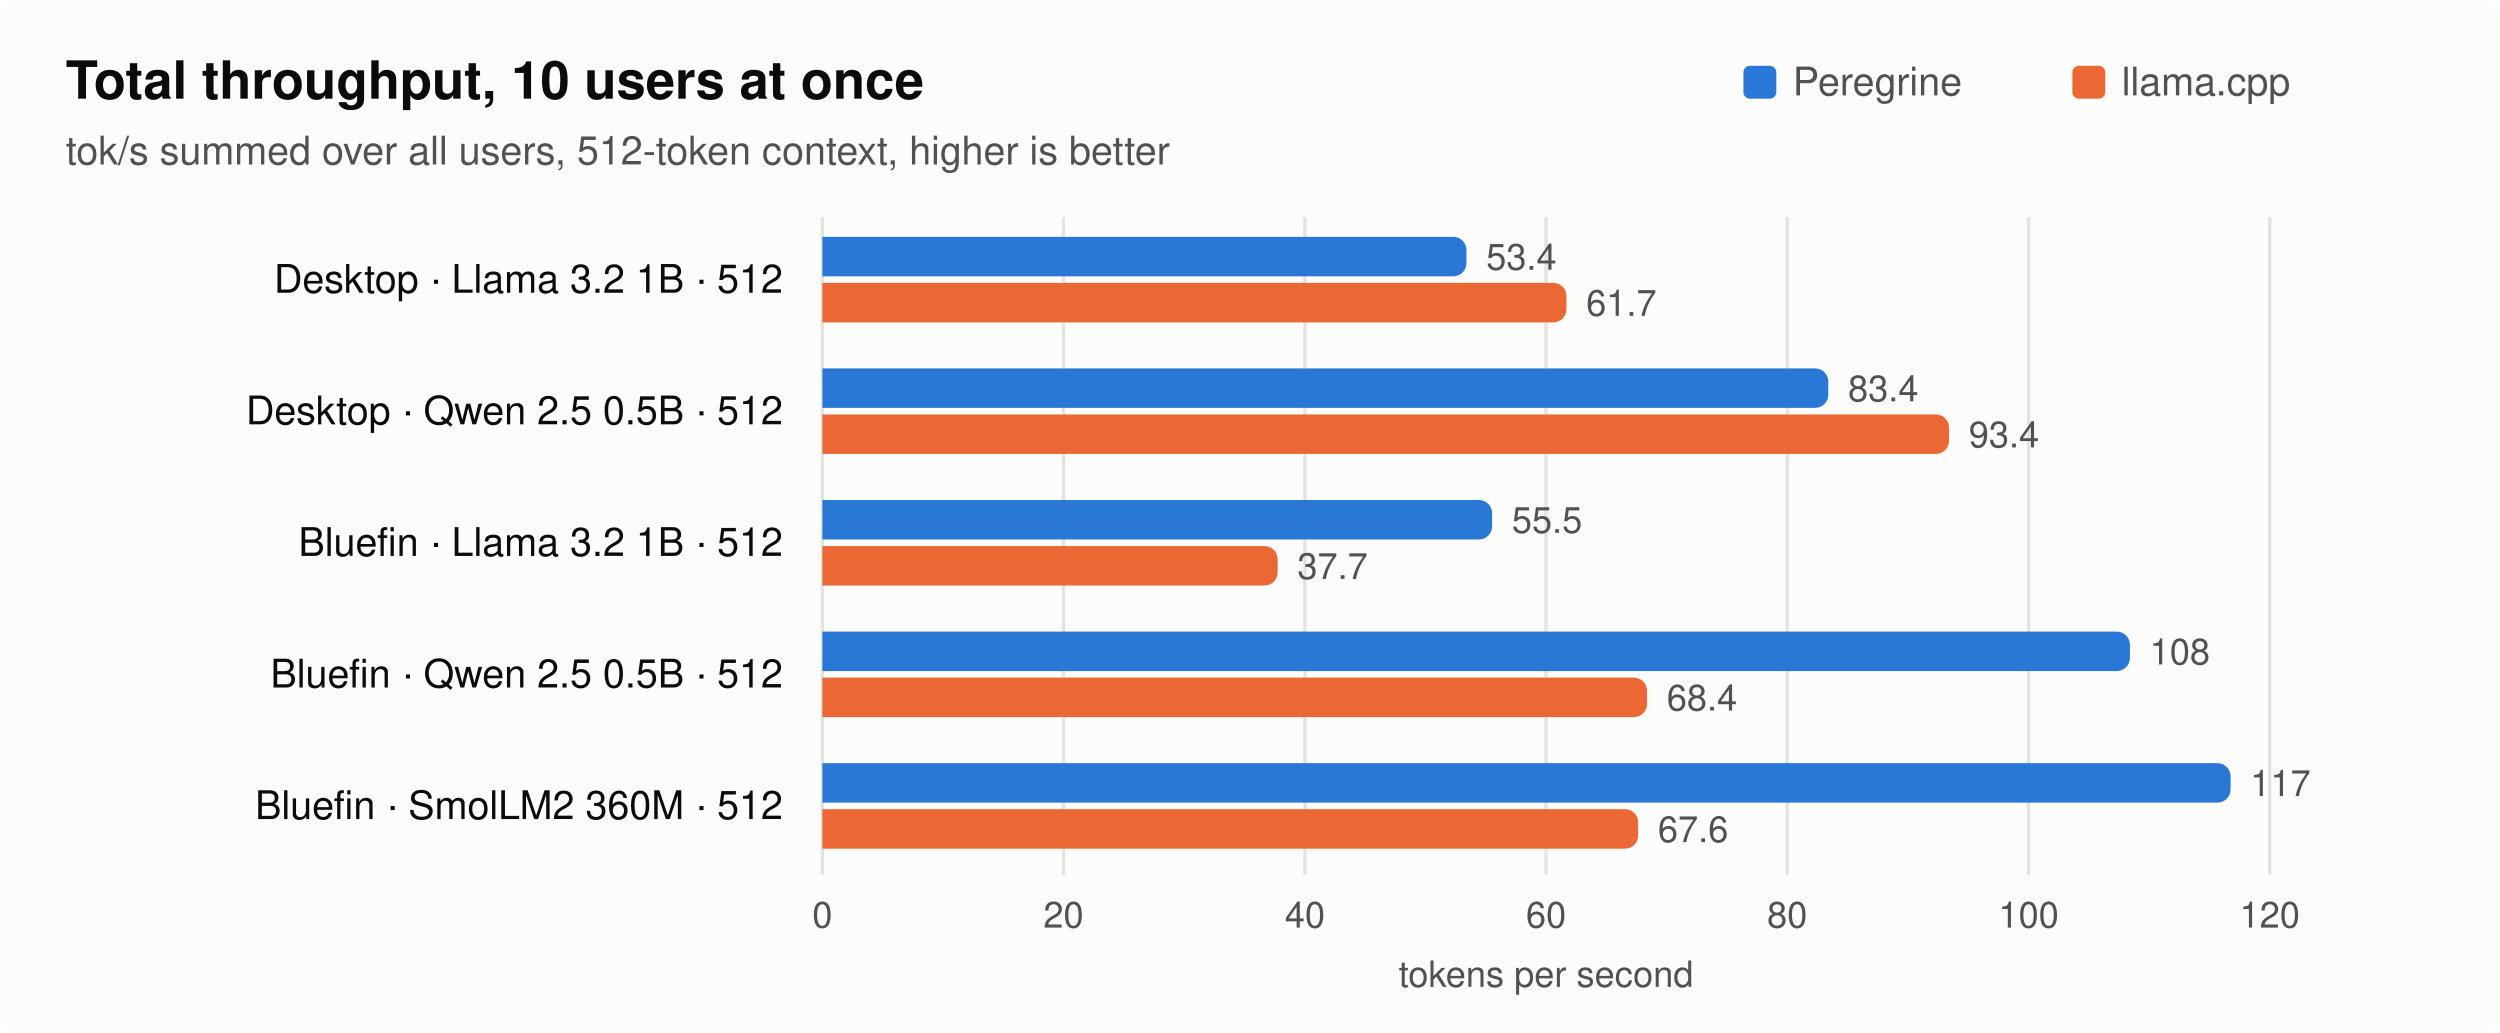
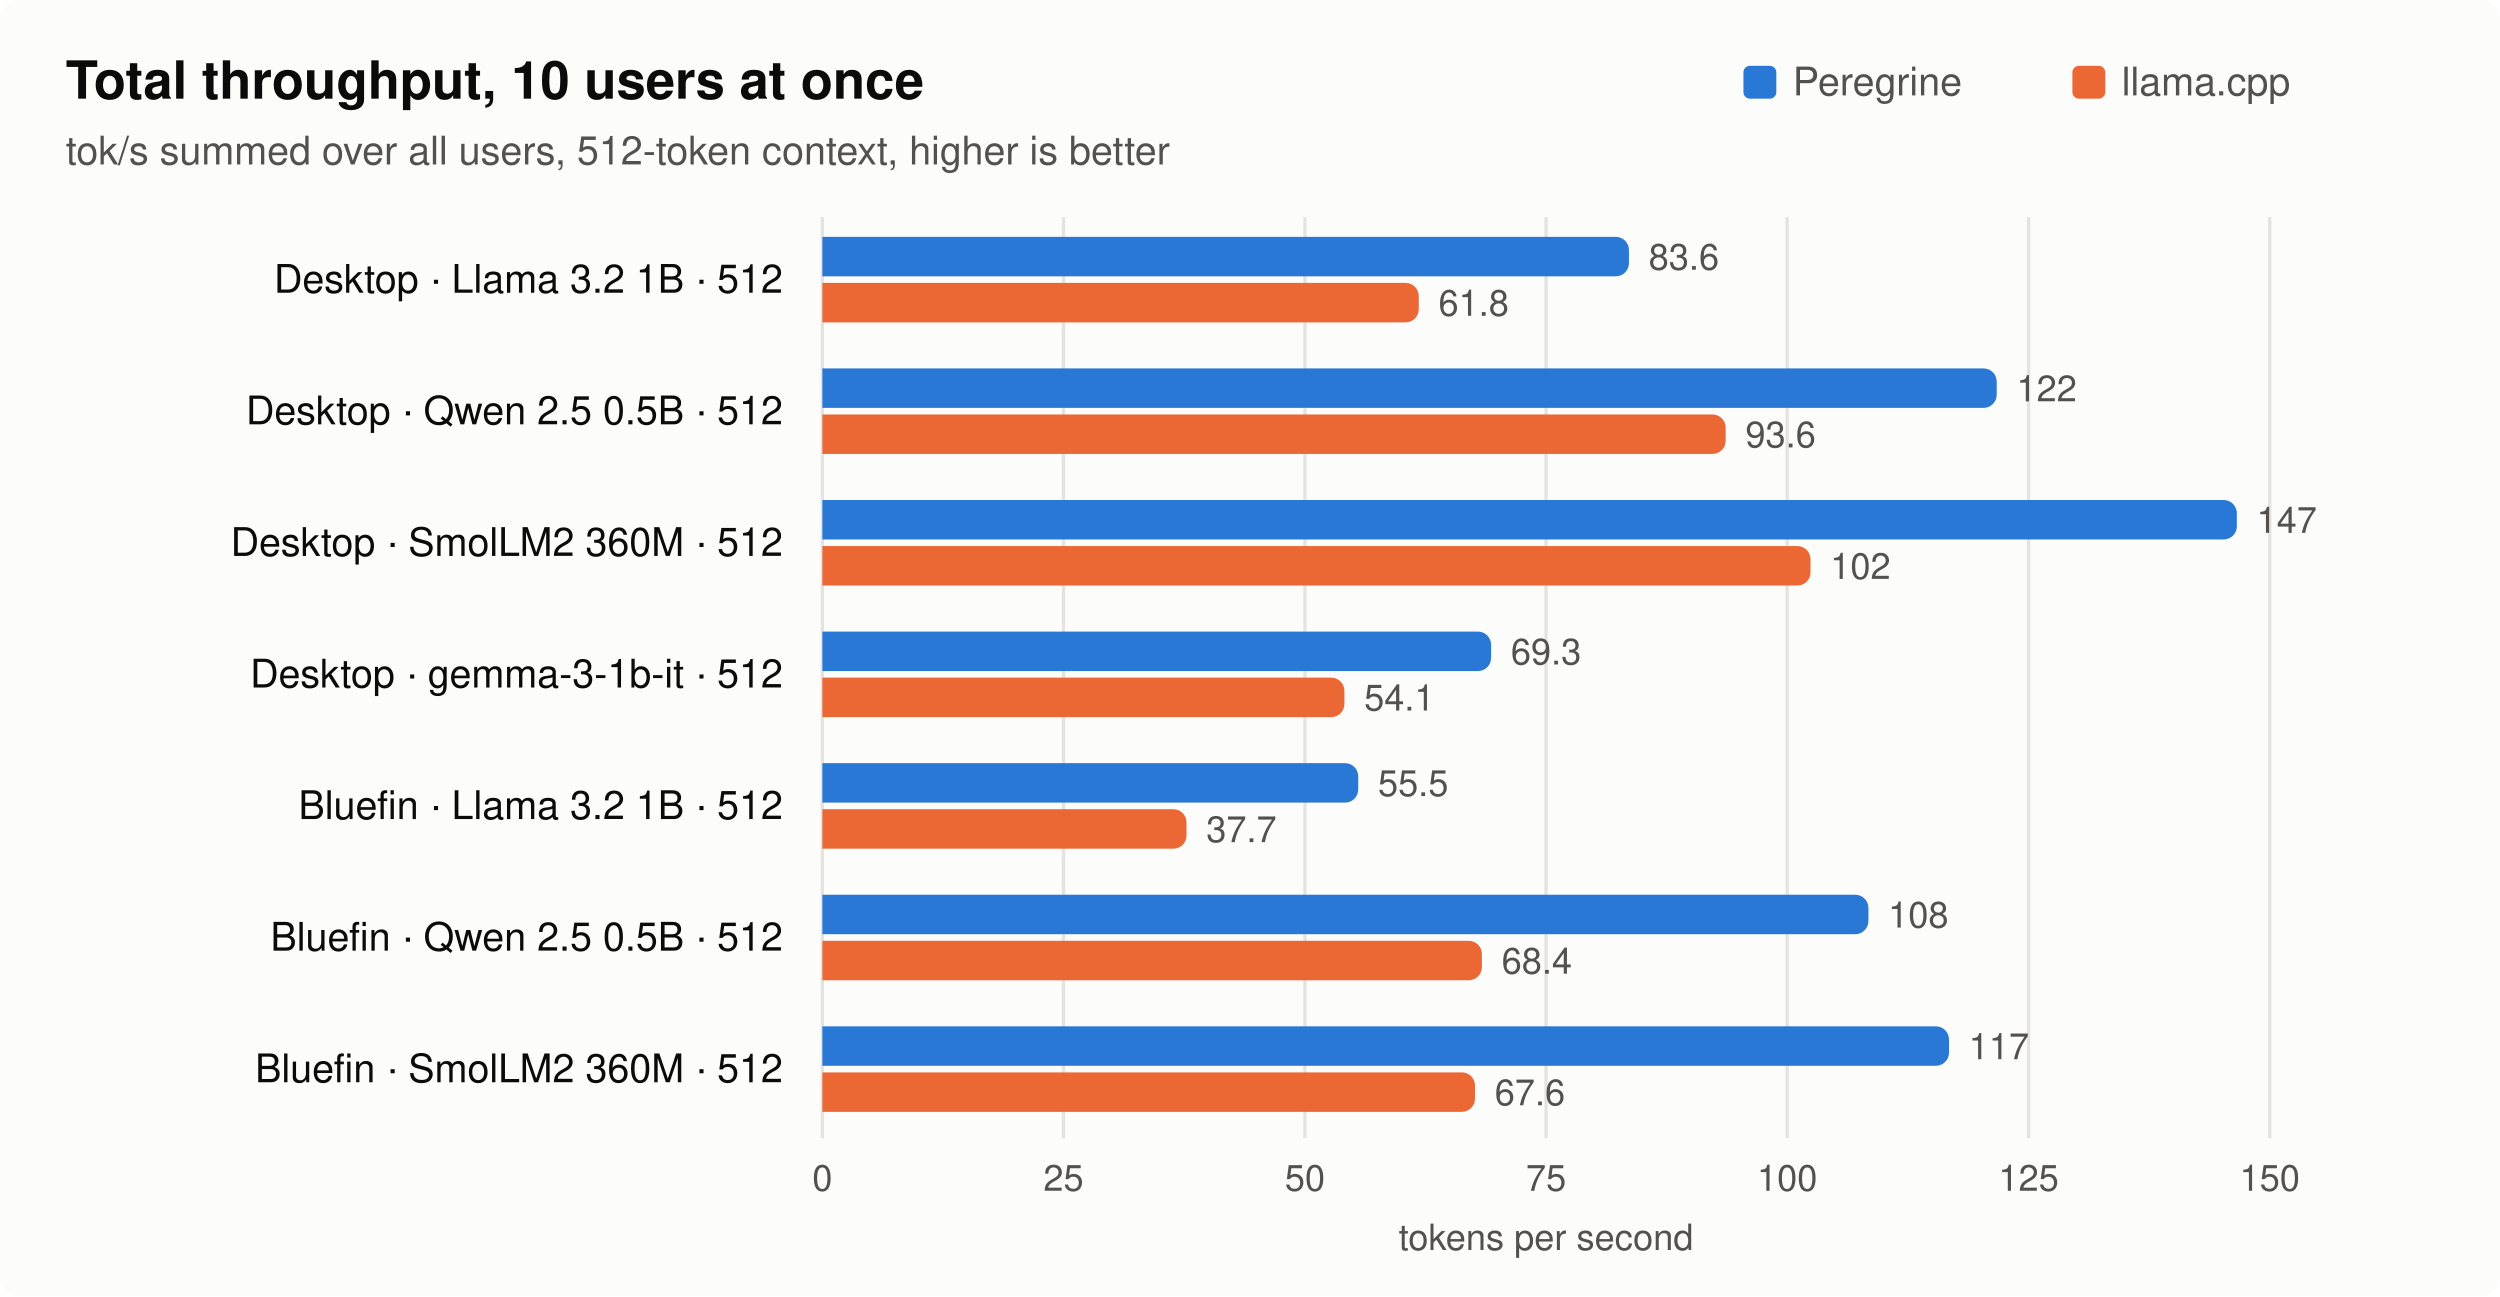
- <svg xmlns="http://www.w3.org/2000/svg" width="760" height="314" viewBox="0 0 760 314" role="img" aria-label="Total throughput, 10 users at once">
+ <svg xmlns="http://www.w3.org/2000/svg" width="760" height="394" viewBox="0 0 760 394" role="img" aria-label="Total throughput, 10 users at once">
  <style>
  .surface { fill: #fcfcfb; }
  .t1 { fill: #0b0b0b; } .t2 { fill: #52514e; }
  .grid { stroke: #e4e3df; } .ref { stroke: #52514e; }
  .s1 { fill: #2a78d6; } .s2 { fill: #eb6834; }
  .gap { stroke: #fcfcfb; }
  text { font-family: -apple-system, BlinkMacSystemFont, "Segoe UI", Helvetica, Arial, sans-serif; }
  @media (prefers-color-scheme: dark) {
    .surface { fill: #1a1a19; }
    .t1 { fill: #f0efec; } .t2 { fill: #c3c2b7; }
    .grid { stroke: #383835; } .ref { stroke: #c3c2b7; }
    .s1 { fill: #3987e5; } .s2 { fill: #d95926; }
    .gap { stroke: #1a1a19; }
  }
</style>
-   <rect class="surface" width="760" height="314" rx="6" />
+   <rect class="surface" width="760" height="394" rx="6" />
  <text class="t1" x="20" y="30" font-size="16" font-weight="600">Total throughput, 10 users at once</text>
  <text class="t2" x="20" y="50" font-size="12">tok/s summed over all users, 512-token context, higher is better</text>
  <rect class="s1" x="530" y="20" width="10" height="10" rx="2" />
  <text class="t2" x="545" y="29" font-size="12">Peregrine</text>
  <rect class="s2" x="630" y="20" width="10" height="10" rx="2" />
  <text class="t2" x="645" y="29" font-size="12">llama.cpp</text>
-   <line class="grid" x1="250.0" y1="66" x2="250.0" y2="266" stroke-width="1" />
-   <text class="t2" x="250.0" y="282" font-size="11" text-anchor="middle">0</text>
-   <line class="grid" x1="323.3" y1="66" x2="323.3" y2="266" stroke-width="1" />
-   <text class="t2" x="323.3" y="282" font-size="11" text-anchor="middle">20</text>
-   <line class="grid" x1="396.7" y1="66" x2="396.7" y2="266" stroke-width="1" />
-   <text class="t2" x="396.7" y="282" font-size="11" text-anchor="middle">40</text>
-   <line class="grid" x1="470.0" y1="66" x2="470.0" y2="266" stroke-width="1" />
-   <text class="t2" x="470.0" y="282" font-size="11" text-anchor="middle">60</text>
-   <line class="grid" x1="543.3" y1="66" x2="543.3" y2="266" stroke-width="1" />
-   <text class="t2" x="543.3" y="282" font-size="11" text-anchor="middle">80</text>
-   <line class="grid" x1="616.7" y1="66" x2="616.7" y2="266" stroke-width="1" />
-   <text class="t2" x="616.7" y="282" font-size="11" text-anchor="middle">100</text>
-   <line class="grid" x1="690.0" y1="66" x2="690.0" y2="266" stroke-width="1" />
-   <text class="t2" x="690.0" y="282" font-size="11" text-anchor="middle">120</text>
+   <line class="grid" x1="250.0" y1="66" x2="250.0" y2="346" stroke-width="1" />
+   <text class="t2" x="250.0" y="362" font-size="11" text-anchor="middle">0</text>
+   <line class="grid" x1="323.3" y1="66" x2="323.3" y2="346" stroke-width="1" />
+   <text class="t2" x="323.3" y="362" font-size="11" text-anchor="middle">25</text>
+   <line class="grid" x1="396.7" y1="66" x2="396.7" y2="346" stroke-width="1" />
+   <text class="t2" x="396.7" y="362" font-size="11" text-anchor="middle">50</text>
+   <line class="grid" x1="470.0" y1="66" x2="470.0" y2="346" stroke-width="1" />
+   <text class="t2" x="470.0" y="362" font-size="11" text-anchor="middle">75</text>
+   <line class="grid" x1="543.3" y1="66" x2="543.3" y2="346" stroke-width="1" />
+   <text class="t2" x="543.3" y="362" font-size="11" text-anchor="middle">100</text>
+   <line class="grid" x1="616.7" y1="66" x2="616.7" y2="346" stroke-width="1" />
+   <text class="t2" x="616.7" y="362" font-size="11" text-anchor="middle">125</text>
+   <line class="grid" x1="690.0" y1="66" x2="690.0" y2="346" stroke-width="1" />
+   <text class="t2" x="690.0" y="362" font-size="11" text-anchor="middle">150</text>
  <text class="t1" x="238" y="89.0" font-size="12" text-anchor="end">Desktop · Llama 3.2 1B · 512</text>
-   <path class="s1" d="M250.0,72.0 H441.8 A4.0,4.0 0 0 1 445.8,76.0 V80.0 A4.0,4.0 0 0 1 441.8,84.0 H250.0 Z" />
-   <text class="t2" x="451.8" y="82" font-size="11">53.4</text>
-   <path class="s2" d="M250.0,86.0 H472.2 A4.0,4.0 0 0 1 476.2,90.0 V94.0 A4.0,4.0 0 0 1 472.2,98.0 H250.0 Z" />
-   <text class="t2" x="482.2" y="96" font-size="11">61.7</text>
+   <path class="s1" d="M250.0,72.0 H491.2 A4.0,4.0 0 0 1 495.2,76.0 V80.0 A4.0,4.0 0 0 1 491.2,84.0 H250.0 Z" />
+   <text class="t2" x="501.2" y="82" font-size="11">83.6</text>
+   <path class="s2" d="M250.0,86.0 H427.3 A4.0,4.0 0 0 1 431.3,90.0 V94.0 A4.0,4.0 0 0 1 427.3,98.0 H250.0 Z" />
+   <text class="t2" x="437.3" y="96" font-size="11">61.8</text>
  <text class="t1" x="238" y="129.0" font-size="12" text-anchor="end">Desktop · Qwen 2.5 0.5B · 512</text>
-   <path class="s1" d="M250.0,112.0 H551.8 A4.0,4.0 0 0 1 555.8,116.0 V120.0 A4.0,4.0 0 0 1 551.8,124.0 H250.0 Z" />
-   <text class="t2" x="561.8" y="122" font-size="11">83.4</text>
-   <path class="s2" d="M250.0,126.0 H588.5 A4.0,4.0 0 0 1 592.5,130.0 V134.0 A4.0,4.0 0 0 1 588.5,138.0 H250.0 Z" />
-   <text class="t2" x="598.5" y="136" font-size="11">93.4</text>
-   <text class="t1" x="238" y="169.0" font-size="12" text-anchor="end">Bluefin · Llama 3.2 1B · 512</text>
-   <path class="s1" d="M250.0,152.0 H449.6 A4.0,4.0 0 0 1 453.6,156.0 V160.0 A4.0,4.0 0 0 1 449.6,164.0 H250.0 Z" />
-   <text class="t2" x="459.6" y="162" font-size="11">55.5</text>
-   <path class="s2" d="M250.0,166.0 H384.4 A4.0,4.0 0 0 1 388.4,170.0 V174.0 A4.0,4.0 0 0 1 384.4,178.0 H250.0 Z" />
-   <text class="t2" x="394.4" y="176" font-size="11">37.7</text>
-   <text class="t1" x="238" y="209.0" font-size="12" text-anchor="end">Bluefin · Qwen 2.5 0.5B · 512</text>
-   <path class="s1" d="M250.0,192.0 H643.5 A4.0,4.0 0 0 1 647.5,196.0 V200.0 A4.0,4.0 0 0 1 643.5,204.0 H250.0 Z" />
-   <text class="t2" x="653.5" y="202" font-size="11">108</text>
-   <path class="s2" d="M250.0,206.0 H496.7 A4.0,4.0 0 0 1 500.7,210.0 V214.0 A4.0,4.0 0 0 1 496.7,218.0 H250.0 Z" />
-   <text class="t2" x="506.7" y="216" font-size="11">68.4</text>
-   <text class="t1" x="238" y="249.0" font-size="12" text-anchor="end">Bluefin · SmolLM2 360M · 512</text>
-   <path class="s1" d="M250.0,232.0 H674.1 A4.0,4.0 0 0 1 678.1,236.0 V240.0 A4.0,4.0 0 0 1 674.1,244.0 H250.0 Z" />
-   <text class="t2" x="684.1" y="242" font-size="11">117</text>
-   <path class="s2" d="M250.0,246.0 H494.0 A4.0,4.0 0 0 1 498.0,250.0 V254.0 A4.0,4.0 0 0 1 494.0,258.0 H250.0 Z" />
-   <text class="t2" x="504.0" y="256" font-size="11">67.6</text>
-   <text class="t2" x="470.0" y="300" font-size="11" text-anchor="middle">tokens per second</text>
+   <path class="s1" d="M250.0,112.0 H603.0 A4.0,4.0 0 0 1 607.0,116.0 V120.0 A4.0,4.0 0 0 1 603.0,124.0 H250.0 Z" />
+   <text class="t2" x="613.0" y="122" font-size="11">122</text>
+   <path class="s2" d="M250.0,126.0 H520.6 A4.0,4.0 0 0 1 524.6,130.0 V134.0 A4.0,4.0 0 0 1 520.6,138.0 H250.0 Z" />
+   <text class="t2" x="530.6" y="136" font-size="11">93.6</text>
+   <text class="t1" x="238" y="169.0" font-size="12" text-anchor="end">Desktop · SmolLM2 360M · 512</text>
+   <path class="s1" d="M250.0,152.0 H676.0 A4.0,4.0 0 0 1 680.0,156.0 V160.0 A4.0,4.0 0 0 1 676.0,164.0 H250.0 Z" />
+   <text class="t2" x="686.0" y="162" font-size="11">147</text>
+   <path class="s2" d="M250.0,166.0 H546.4 A4.0,4.0 0 0 1 550.4,170.0 V174.0 A4.0,4.0 0 0 1 546.4,178.0 H250.0 Z" />
+   <text class="t2" x="556.4" y="176" font-size="11">102</text>
+   <text class="t1" x="238" y="209.0" font-size="12" text-anchor="end">Desktop · gemma-3-1b-it · 512</text>
+   <path class="s1" d="M250.0,192.0 H449.3 A4.0,4.0 0 0 1 453.3,196.0 V200.0 A4.0,4.0 0 0 1 449.3,204.0 H250.0 Z" />
+   <text class="t2" x="459.3" y="202" font-size="11">69.3</text>
+   <path class="s2" d="M250.0,206.0 H404.7 A4.0,4.0 0 0 1 408.7,210.0 V214.0 A4.0,4.0 0 0 1 404.7,218.0 H250.0 Z" />
+   <text class="t2" x="414.7" y="216" font-size="11">54.1</text>
+   <text class="t1" x="238" y="249.0" font-size="12" text-anchor="end">Bluefin · Llama 3.2 1B · 512</text>
+   <path class="s1" d="M250.0,232.0 H408.9 A4.0,4.0 0 0 1 412.9,236.0 V240.0 A4.0,4.0 0 0 1 408.9,244.0 H250.0 Z" />
+   <text class="t2" x="418.9" y="242" font-size="11">55.5</text>
+   <path class="s2" d="M250.0,246.0 H356.7 A4.0,4.0 0 0 1 360.7,250.0 V254.0 A4.0,4.0 0 0 1 356.7,258.0 H250.0 Z" />
+   <text class="t2" x="366.7" y="256" font-size="11">37.7</text>
+   <text class="t1" x="238" y="289.0" font-size="12" text-anchor="end">Bluefin · Qwen 2.5 0.5B · 512</text>
+   <path class="s1" d="M250.0,272.0 H564.0 A4.0,4.0 0 0 1 568.0,276.0 V280.0 A4.0,4.0 0 0 1 564.0,284.0 H250.0 Z" />
+   <text class="t2" x="574.0" y="282" font-size="11">108</text>
+   <path class="s2" d="M250.0,286.0 H446.5 A4.0,4.0 0 0 1 450.5,290.0 V294.0 A4.0,4.0 0 0 1 446.5,298.0 H250.0 Z" />
+   <text class="t2" x="456.5" y="296" font-size="11">68.4</text>
+   <text class="t1" x="238" y="329.0" font-size="12" text-anchor="end">Bluefin · SmolLM2 360M · 512</text>
+   <path class="s1" d="M250.0,312.0 H588.5 A4.0,4.0 0 0 1 592.5,316.0 V320.0 A4.0,4.0 0 0 1 588.5,324.0 H250.0 Z" />
+   <text class="t2" x="598.5" y="322" font-size="11">117</text>
+   <path class="s2" d="M250.0,326.0 H444.4 A4.0,4.0 0 0 1 448.4,330.0 V334.0 A4.0,4.0 0 0 1 444.4,338.0 H250.0 Z" />
+   <text class="t2" x="454.4" y="336" font-size="11">67.6</text>
+   <text class="t2" x="470.0" y="380" font-size="11" text-anchor="middle">tokens per second</text>
</svg>
